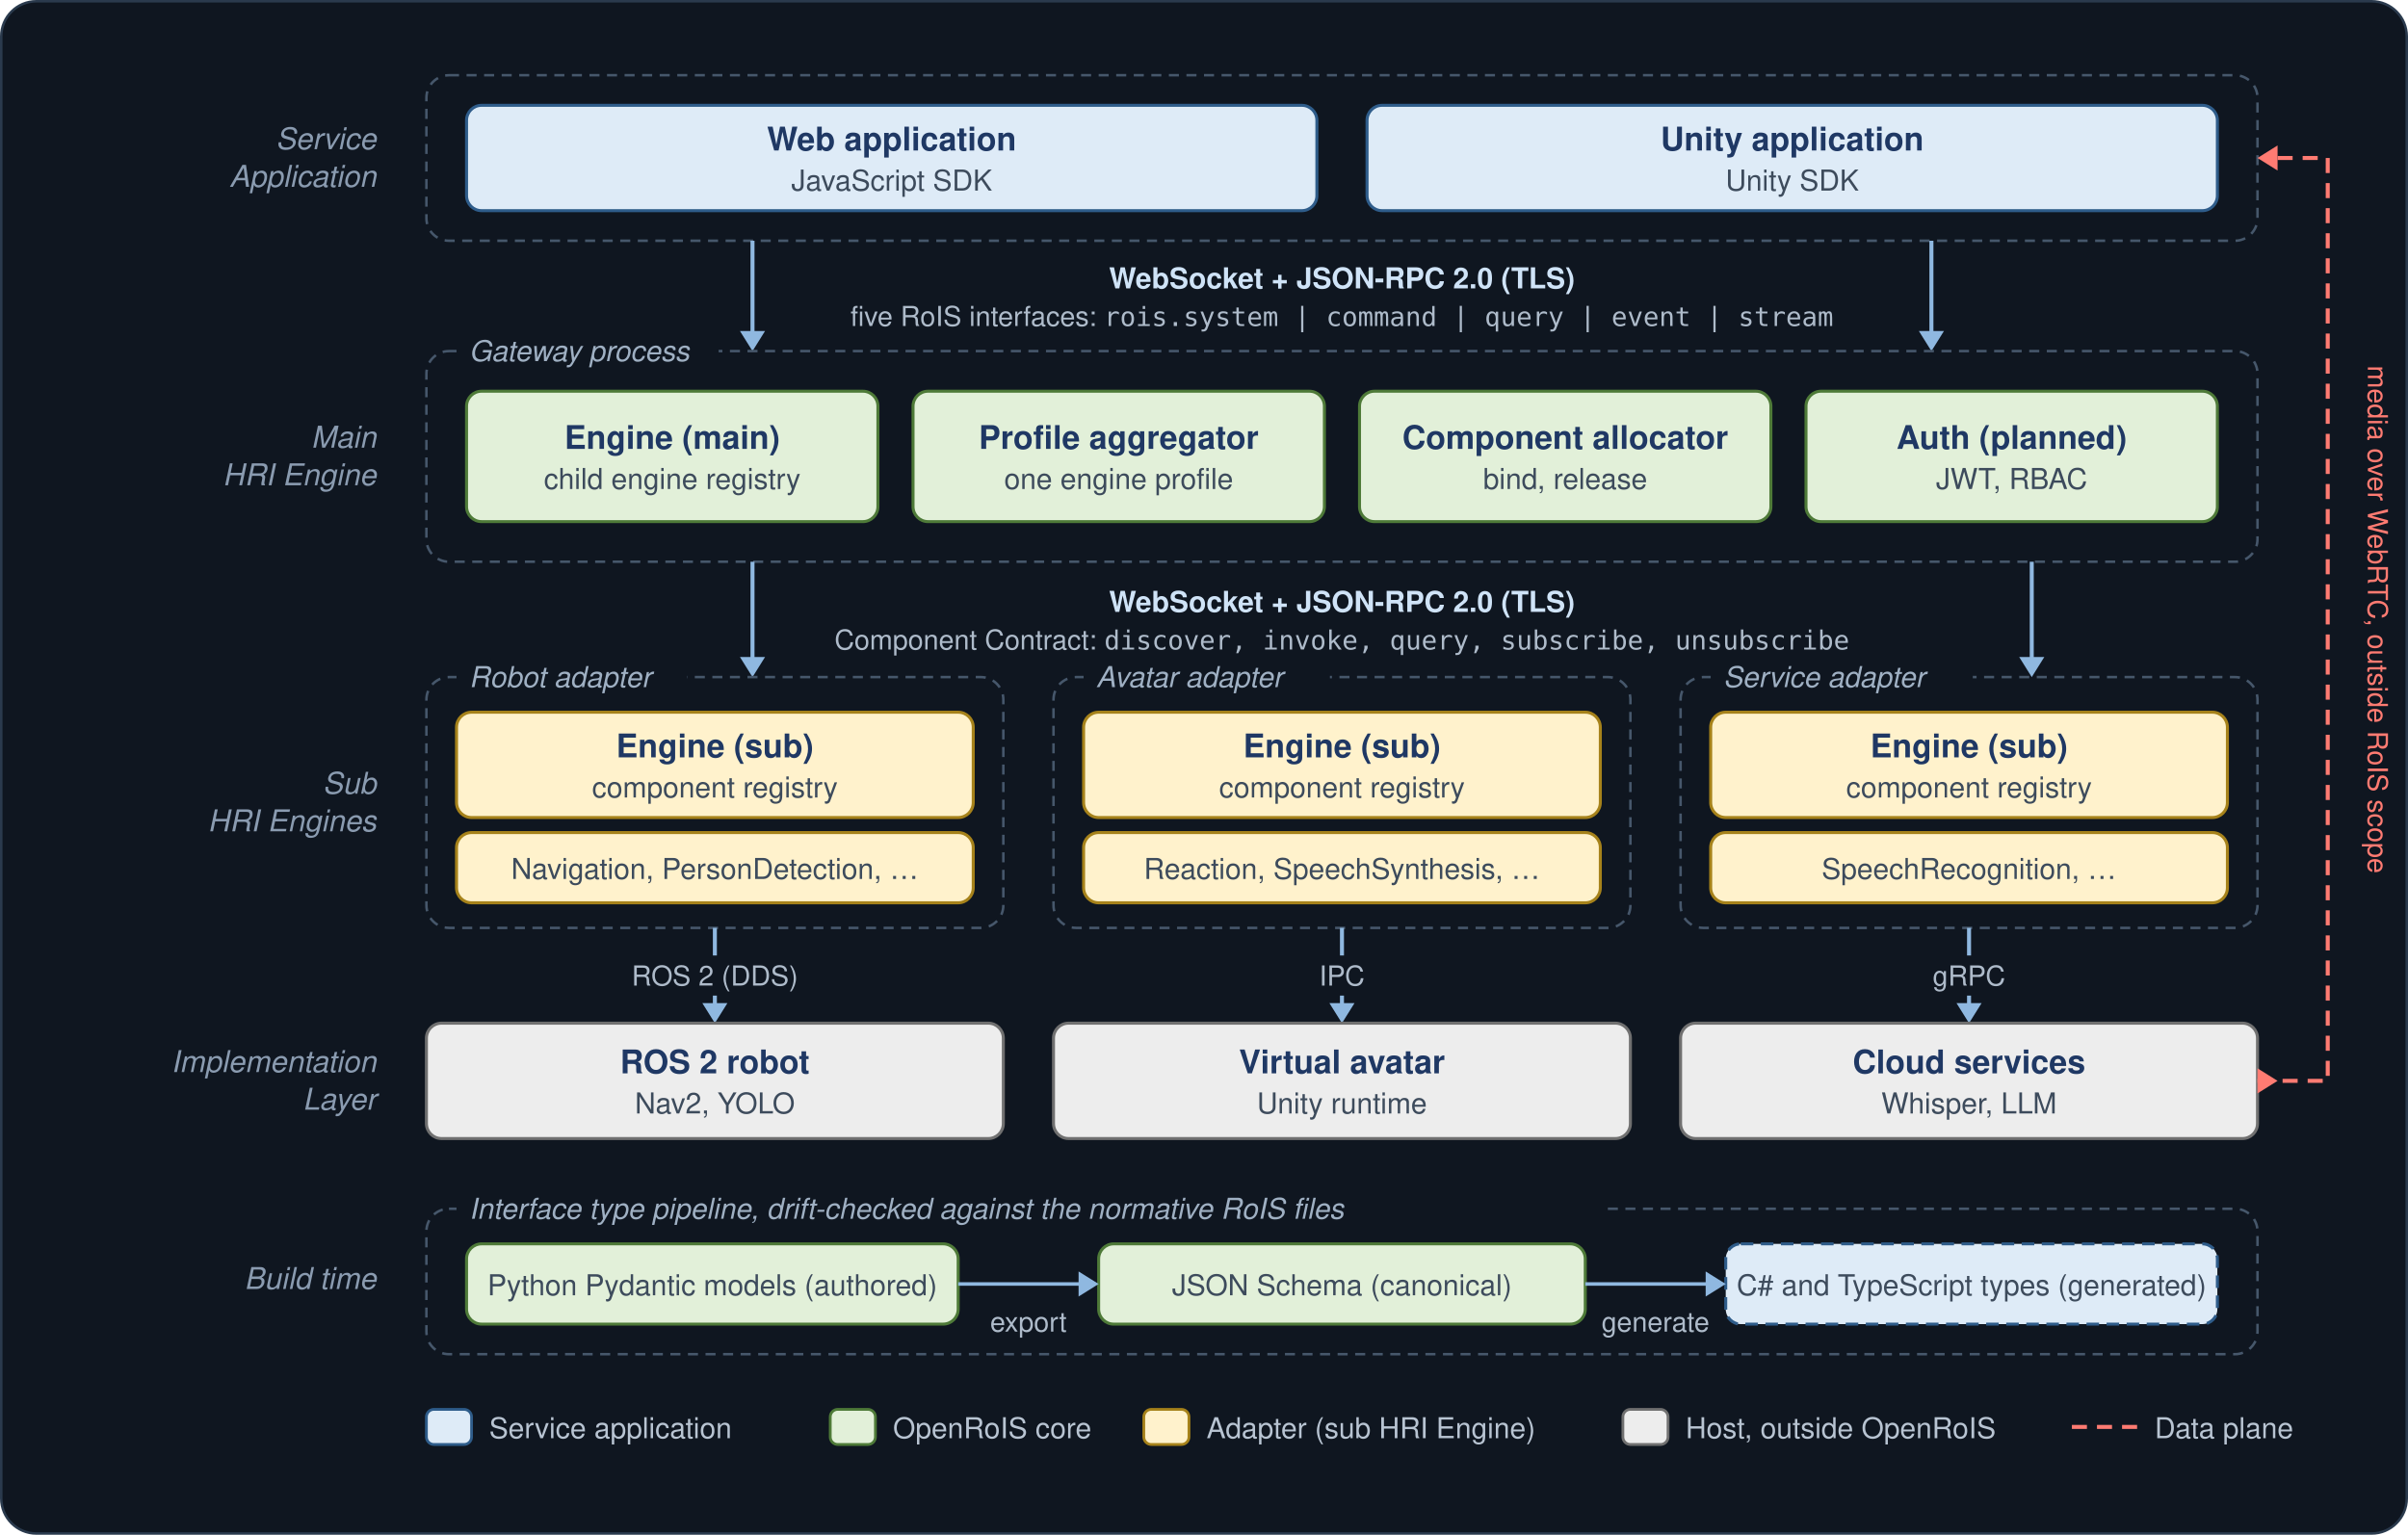
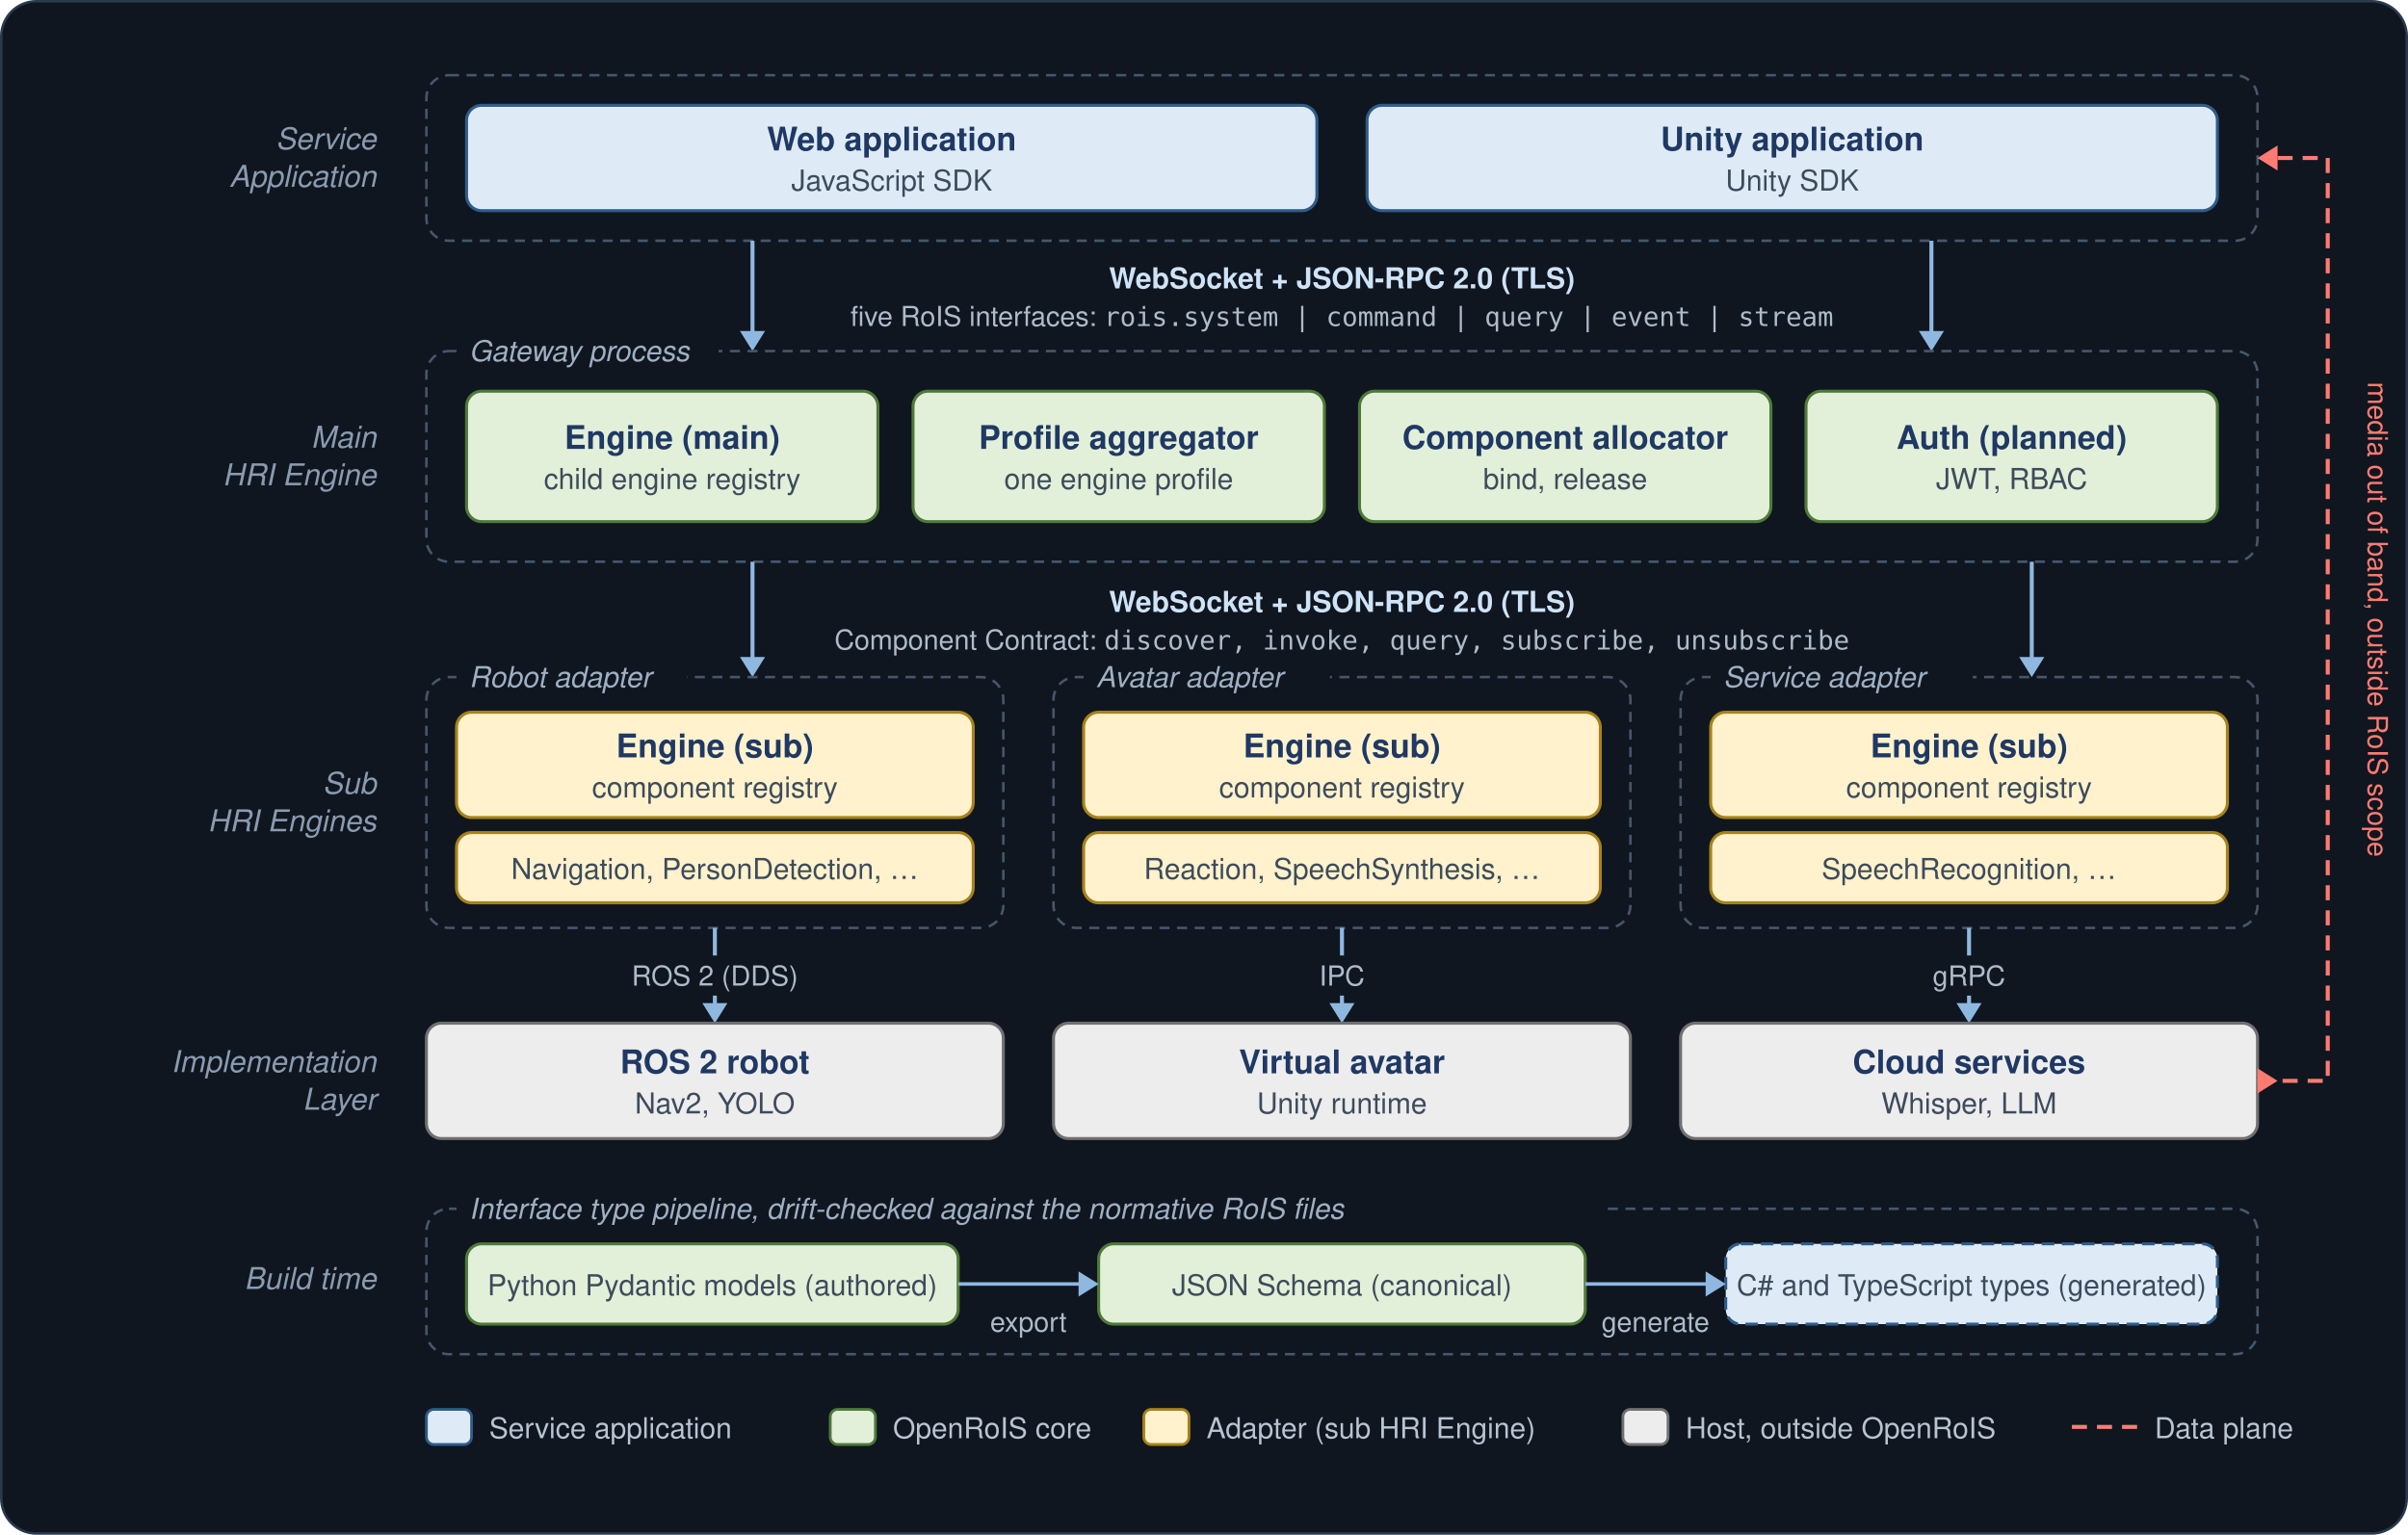
<svg xmlns="http://www.w3.org/2000/svg" viewBox="0 0 960 612" width="960" height="612" role="img" aria-labelledby="t d">
  <style>
  .bt { font: 600 13px -apple-system, "Segoe UI", Helvetica, Arial, sans-serif; fill: #1f3864; }
  .bs { font: 400 11.5px -apple-system, "Segoe UI", Helvetica, Arial, sans-serif; fill: #3d4b5c; }
  .bsm { font: 400 11px ui-monospace, SFMono-Regular, Menlo, Consolas, monospace; fill: #3d4b5c; }
  .hdr { font: italic 500 11.5px -apple-system, "Segoe UI", Helvetica, Arial, sans-serif; fill: #9fb0c3; }
  .role { font: italic 500 12px -apple-system, "Segoe UI", Helvetica, Arial, sans-serif; fill: #8a9bb0; }
  .wire1 { font: 600 11.5px -apple-system, "Segoe UI", Helvetica, Arial, sans-serif; fill: #cfe3f7; }
  .wire2 { font: 400 11px -apple-system, "Segoe UI", Helvetica, Arial, sans-serif; fill: #3d4b5c; }
  .code { font-family: ui-monospace, SFMono-Regular, Menlo, Consolas, monospace; font-size: 10.5px; }
  .legend { font: 400 11.5px -apple-system, "Segoe UI", Helvetica, Arial, sans-serif; fill: #b8c4d2; }
  .data { font: 500 11px -apple-system, "Segoe UI", Helvetica, Arial, sans-serif; fill: #ff7b72; }
</style>
  <rect x="0.5" y="0.5" width="959" height="611" rx="14" fill="#0f1620" stroke="#2a3a4d" />
  <text x="150" y="59.5" text-anchor="end" class="role">Service</text>
  <text x="150" y="74.5" text-anchor="end" class="role">Application</text>
  <rect x="170" y="30" width="730" height="66" rx="9" fill="none" stroke="#46576b" stroke-width="1" stroke-dasharray="4 3" />
  <rect x="186" y="42" width="339" height="42" rx="6" fill="#deebf7" stroke="#2e5c8a" stroke-width="1.2" />
  <text x="355.5" y="60.0" text-anchor="middle" class="bt" style="font-size:13px">Web application</text>
  <text x="355.5" y="76.0" text-anchor="middle" class="bs">JavaScript SDK</text>
  <rect x="545" y="42" width="339" height="42" rx="6" fill="#deebf7" stroke="#2e5c8a" stroke-width="1.2" />
  <text x="714.5" y="60.0" text-anchor="middle" class="bt" style="font-size:13px">Unity application</text>
  <text x="714.5" y="76.0" text-anchor="middle" class="bs">Unity SDK</text>
  <line x1="300" y1="96" x2="300" y2="133" stroke="#8fb8e0" stroke-width="1.6" />
  <path d="M295,132 L300,140 L305,132 Z" fill="#8fb8e0" />
  <line x1="770" y1="96" x2="770" y2="133" stroke="#8fb8e0" stroke-width="1.6" />
  <path d="M765,132 L770,140 L775,132 Z" fill="#8fb8e0" />
  <rect x="307.4" y="101" width="455.2" height="34" rx="5" fill="#0f1620" />
  <text x="535" y="115" text-anchor="middle" class="wire1">WebSocket + JSON-RPC 2.0 (TLS)</text>
  <text x="535" y="130" text-anchor="middle" class="wire2" style="fill:#aebbca">five RoIS interfaces: <tspan class="code">rois.system | command | query | event | stream</tspan>
  </text>
  <text x="150" y="178.5" text-anchor="end" class="role">Main</text>
  <text x="150" y="193.5" text-anchor="end" class="role">HRI Engine</text>
  <rect x="170" y="140" width="730" height="84" rx="9" fill="none" stroke="#46576b" stroke-width="1" stroke-dasharray="4 3" />
  <rect x="182" y="132" width="104.5" height="16" fill="#0f1620" />
  <text x="187" y="144" class="hdr">Gateway process</text>
  <rect x="186" y="156" width="164" height="52" rx="6" fill="#e2f0d9" stroke="#4e7a38" stroke-width="1.2" />
  <text x="268.0" y="179.0" text-anchor="middle" class="bt" style="font-size:13px">Engine (main)</text>
  <text x="268.0" y="195.0" text-anchor="middle" class="bs">child engine registry</text>
  <rect x="364" y="156" width="164" height="52" rx="6" fill="#e2f0d9" stroke="#4e7a38" stroke-width="1.2" />
  <text x="446.0" y="179.0" text-anchor="middle" class="bt" style="font-size:13px">Profile aggregator</text>
  <text x="446.0" y="195.0" text-anchor="middle" class="bs">one engine profile</text>
  <rect x="542" y="156" width="164" height="52" rx="6" fill="#e2f0d9" stroke="#4e7a38" stroke-width="1.2" />
  <text x="624.0" y="179.0" text-anchor="middle" class="bt" style="font-size:13px">Component allocator</text>
  <text x="624.0" y="195.0" text-anchor="middle" class="bs">bind, release</text>
  <rect x="720" y="156" width="164" height="52" rx="6" fill="#e2f0d9" stroke="#4e7a38" stroke-width="1.2" />
  <text x="802.0" y="179.0" text-anchor="middle" class="bt" style="font-size:13px">Auth (planned)</text>
  <text x="802.0" y="195.0" text-anchor="middle" class="bs">JWT, RBAC</text>
  <line x1="300" y1="224" x2="300" y2="263" stroke="#8fb8e0" stroke-width="1.6" />
  <path d="M295,262 L300,270 L305,262 Z" fill="#8fb8e0" />
  <line x1="810" y1="224" x2="810" y2="263" stroke="#8fb8e0" stroke-width="1.6" />
  <path d="M805,262 L810,270 L815,262 Z" fill="#8fb8e0" />
  <rect x="310.6" y="230" width="448.8" height="34" rx="5" fill="#0f1620" />
  <text x="535" y="244" text-anchor="middle" class="wire1">WebSocket + JSON-RPC 2.0 (TLS)</text>
  <text x="535" y="259" text-anchor="middle" class="wire2" style="fill:#aebbca">Component Contract: <tspan class="code">discover, invoke, query, subscribe, unsubscribe</tspan>
  </text>
  <text x="150" y="316.5" text-anchor="end" class="role">Sub</text>
  <text x="150" y="331.5" text-anchor="end" class="role">HRI Engines</text>
  <rect x="170" y="270" width="230" height="100" rx="9" fill="none" stroke="#46576b" stroke-width="1" stroke-dasharray="4 3" />
  <rect x="182" y="262" width="91.9" height="16" fill="#0f1620" />
  <text x="187" y="274" class="hdr">Robot adapter</text>
  <rect x="182" y="284" width="206" height="42" rx="6" fill="#fff2cc" stroke="#a6821a" stroke-width="1.2" />
  <text x="285.0" y="302.0" text-anchor="middle" class="bt" style="font-size:13px">Engine (sub)</text>
  <text x="285.0" y="318.0" text-anchor="middle" class="bs">component registry</text>
  <rect x="182" y="332" width="206" height="28" rx="6" fill="#fff2cc" stroke="#a6821a" stroke-width="1.2" />
  <text x="285.0" y="350.5" text-anchor="middle" class="bs">Navigation, PersonDetection, …</text>
  <rect x="420" y="270" width="230" height="100" rx="9" fill="none" stroke="#46576b" stroke-width="1" stroke-dasharray="4 3" />
  <rect x="432" y="262" width="98.2" height="16" fill="#0f1620" />
  <text x="437" y="274" class="hdr">Avatar adapter</text>
  <rect x="432" y="284" width="206" height="42" rx="6" fill="#fff2cc" stroke="#a6821a" stroke-width="1.2" />
  <text x="535.0" y="302.0" text-anchor="middle" class="bt" style="font-size:13px">Engine (sub)</text>
  <text x="535.0" y="318.0" text-anchor="middle" class="bs">component registry</text>
  <rect x="432" y="332" width="206" height="28" rx="6" fill="#fff2cc" stroke="#a6821a" stroke-width="1.2" />
  <text x="535.0" y="350.5" text-anchor="middle" class="bs">Reaction, SpeechSynthesis, …</text>
  <rect x="670" y="270" width="230" height="100" rx="9" fill="none" stroke="#46576b" stroke-width="1" stroke-dasharray="4 3" />
  <rect x="682" y="262" width="104.5" height="16" fill="#0f1620" />
  <text x="687" y="274" class="hdr">Service adapter</text>
  <rect x="682" y="284" width="206" height="42" rx="6" fill="#fff2cc" stroke="#a6821a" stroke-width="1.2" />
  <text x="785.0" y="302.0" text-anchor="middle" class="bt" style="font-size:13px">Engine (sub)</text>
  <text x="785.0" y="318.0" text-anchor="middle" class="bs">component registry</text>
  <rect x="682" y="332" width="206" height="28" rx="6" fill="#fff2cc" stroke="#a6821a" stroke-width="1.2" />
  <text x="785.0" y="350.5" text-anchor="middle" class="bs">SpeechRecognition, …</text>
  <line x1="285.0" y1="370" x2="285.0" y2="401" stroke="#8fb8e0" stroke-width="1.6" />
  <path d="M280.0,400 L285.0,408 L290.0,400 Z" fill="#8fb8e0" />
  <rect x="242.8" y="381" width="84.4" height="16" rx="3" fill="#0f1620" />
  <text x="285.0" y="393" text-anchor="middle" class="wire2" style="fill:#aebbca">ROS 2 (DDS)</text>
  <line x1="535.0" y1="370" x2="535.0" y2="401" stroke="#8fb8e0" stroke-width="1.6" />
  <path d="M530.0,400 L535.0,408 L540.0,400 Z" fill="#8fb8e0" />
  <rect x="518.4" y="381" width="33.2" height="16" rx="3" fill="#0f1620" />
  <text x="535.0" y="393" text-anchor="middle" class="wire2" style="fill:#aebbca">IPC</text>
  <line x1="785.0" y1="370" x2="785.0" y2="401" stroke="#8fb8e0" stroke-width="1.6" />
  <path d="M780.0,400 L785.0,408 L790.0,400 Z" fill="#8fb8e0" />
  <rect x="765.2" y="381" width="39.6" height="16" rx="3" fill="#0f1620" />
  <text x="785.0" y="393" text-anchor="middle" class="wire2" style="fill:#aebbca">gRPC</text>
  <text x="150" y="427.5" text-anchor="end" class="role">Implementation</text>
  <text x="150" y="442.5" text-anchor="end" class="role">Layer</text>
  <rect x="170" y="408" width="230" height="46" rx="6" fill="#ededed" stroke="#707070" stroke-width="1.2" />
  <text x="285.0" y="428.0" text-anchor="middle" class="bt" style="font-size:13px">ROS 2 robot</text>
  <text x="285.0" y="444.0" text-anchor="middle" class="bs">Nav2, YOLO</text>
  <rect x="420" y="408" width="230" height="46" rx="6" fill="#ededed" stroke="#707070" stroke-width="1.2" />
  <text x="535.0" y="428.0" text-anchor="middle" class="bt" style="font-size:13px">Virtual avatar</text>
  <text x="535.0" y="444.0" text-anchor="middle" class="bs">Unity runtime</text>
  <rect x="670" y="408" width="230" height="46" rx="6" fill="#ededed" stroke="#707070" stroke-width="1.2" />
  <text x="785.0" y="428.0" text-anchor="middle" class="bt" style="font-size:13px">Cloud services</text>
  <text x="785.0" y="444.0" text-anchor="middle" class="bs">Whisper, LLM</text>
  <path d="M900,431 H928 V63 H907" fill="none" stroke="#ff7b72" stroke-width="1.6" stroke-dasharray="6 4" />
  <path d="M908,58 L900,63 L908,68 Z" fill="#ff7b72" />
  <path d="M907,426 L915,431 L907,436 Z" fill="#ff7b72" transform="translate(-7,0)" />
-   <text class="data" transform="translate(944,247) rotate(90)" text-anchor="middle">media over WebRTC, outside RoIS scope</text>
+   <text class="data" transform="translate(944,247) rotate(90)" text-anchor="middle">media out of band, outside RoIS scope</text>
  <text x="150" y="514.0" text-anchor="end" class="role">Build time</text>
  <rect x="170" y="482" width="730" height="58" rx="9" fill="none" stroke="#46576b" stroke-width="1" stroke-dasharray="4 3" />
  <rect x="182" y="474" width="457.3" height="16" fill="#0f1620" />
  <text x="187" y="486" class="hdr">Interface type pipeline, drift-checked against the normative RoIS files</text>
  <rect x="186" y="496" width="196" height="32" rx="6" fill="#e2f0d9" stroke="#4e7a38" stroke-width="1.2" />
  <text x="284.0" y="516.5" text-anchor="middle" class="bs">Python Pydantic models (authored)</text>
  <rect x="438" y="496" width="194" height="32" rx="6" fill="#e2f0d9" stroke="#4e7a38" stroke-width="1.2" />
  <text x="535.0" y="516.5" text-anchor="middle" class="bs">JSON Schema (canonical)</text>
  <rect x="688" y="496" width="196" height="32" rx="6" fill="#deebf7" stroke="#2e5c8a" stroke-width="1.2" stroke-dasharray="5 3" />
  <text x="786.0" y="516.5" text-anchor="middle" class="bs">C# and TypeScript types (generated)</text>
  <line x1="382" y1="512" x2="431" y2="512" stroke="#8fb8e0" stroke-width="1.4" />
  <path d="M430,507 L438,512 L430,517 Z" fill="#8fb8e0" />
  <line x1="632" y1="512" x2="681" y2="512" stroke="#8fb8e0" stroke-width="1.4" />
  <path d="M680,507 L688,512 L680,517 Z" fill="#8fb8e0" />
  <text x="410" y="531" text-anchor="middle" class="wire2" style="fill:#aebbca">export</text>
  <text x="660" y="531" text-anchor="middle" class="wire2" style="fill:#aebbca">generate</text>
  <rect x="170" y="562" width="18" height="14" rx="3" fill="#deebf7" stroke="#2e5c8a" stroke-width="1.1" />
  <text x="195" y="573.5" class="legend">Service application</text>
  <rect x="331.0" y="562" width="18" height="14" rx="3" fill="#e2f0d9" stroke="#4e7a38" stroke-width="1.1" />
  <text x="356.0" y="573.5" class="legend">OpenRoIS core</text>
  <rect x="456.0" y="562" width="18" height="14" rx="3" fill="#fff2cc" stroke="#a6821a" stroke-width="1.1" />
  <text x="481.0" y="573.5" class="legend">Adapter (sub HRI Engine)</text>
  <rect x="647.0" y="562" width="18" height="14" rx="3" fill="#ededed" stroke="#707070" stroke-width="1.1" />
  <text x="672.0" y="573.5" class="legend">Host, outside OpenRoIS</text>
  <line x1="826.0" y1="569" x2="852.0" y2="569" stroke="#ff7b72" stroke-width="1.6" stroke-dasharray="6 4" />
  <text x="859.0" y="573.5" class="legend">Data plane</text>
</svg>
